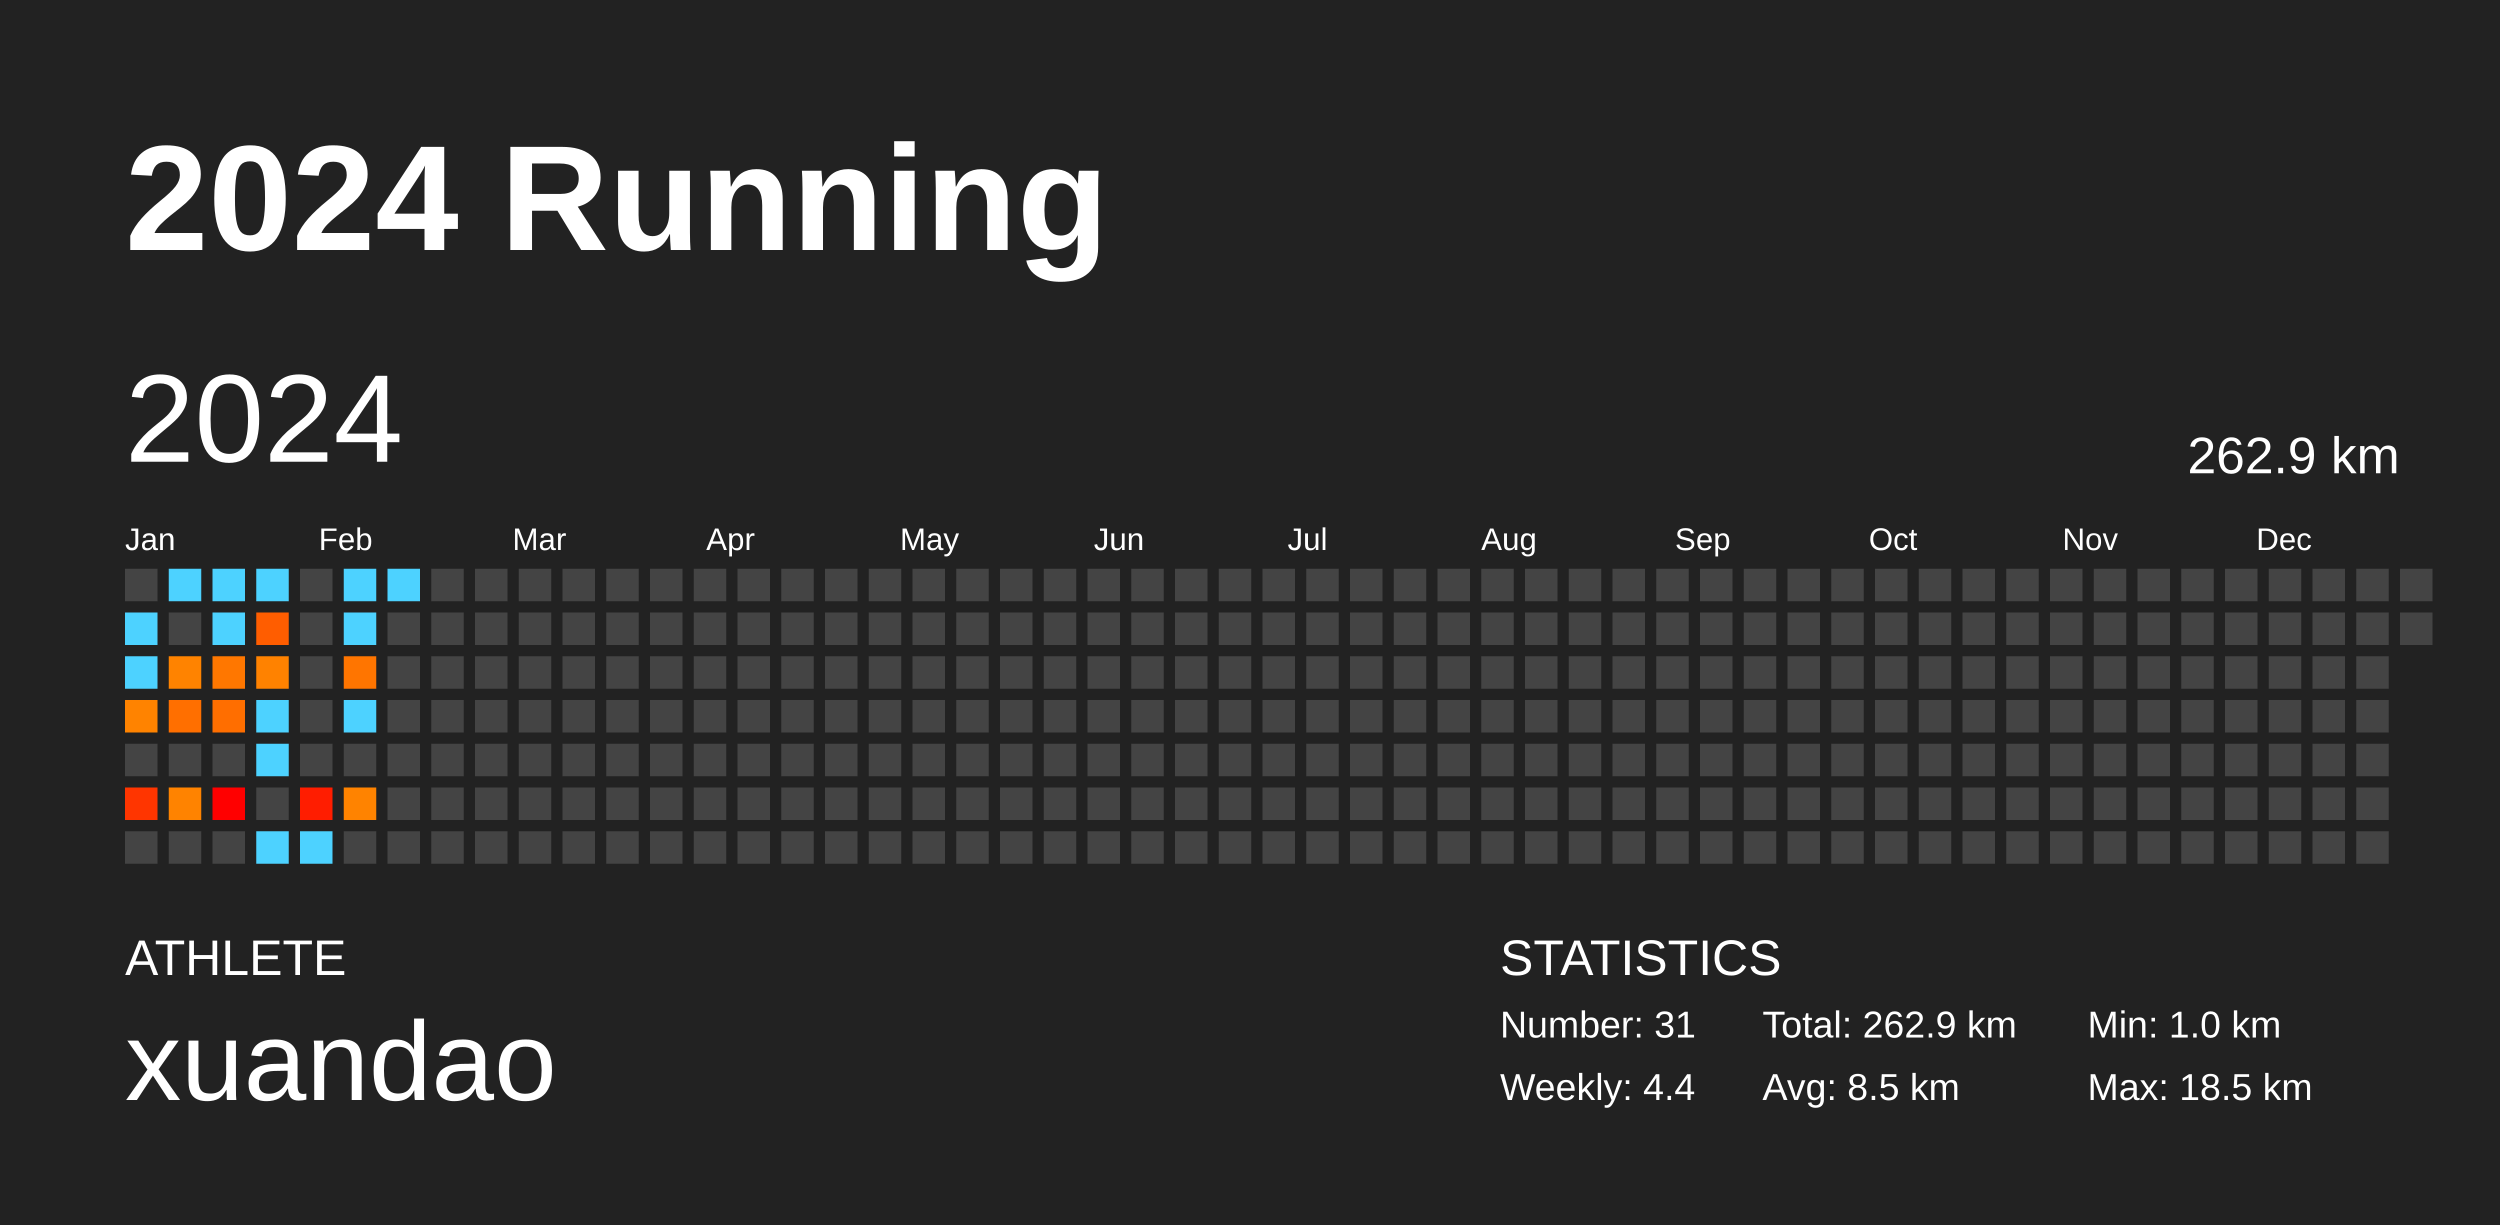
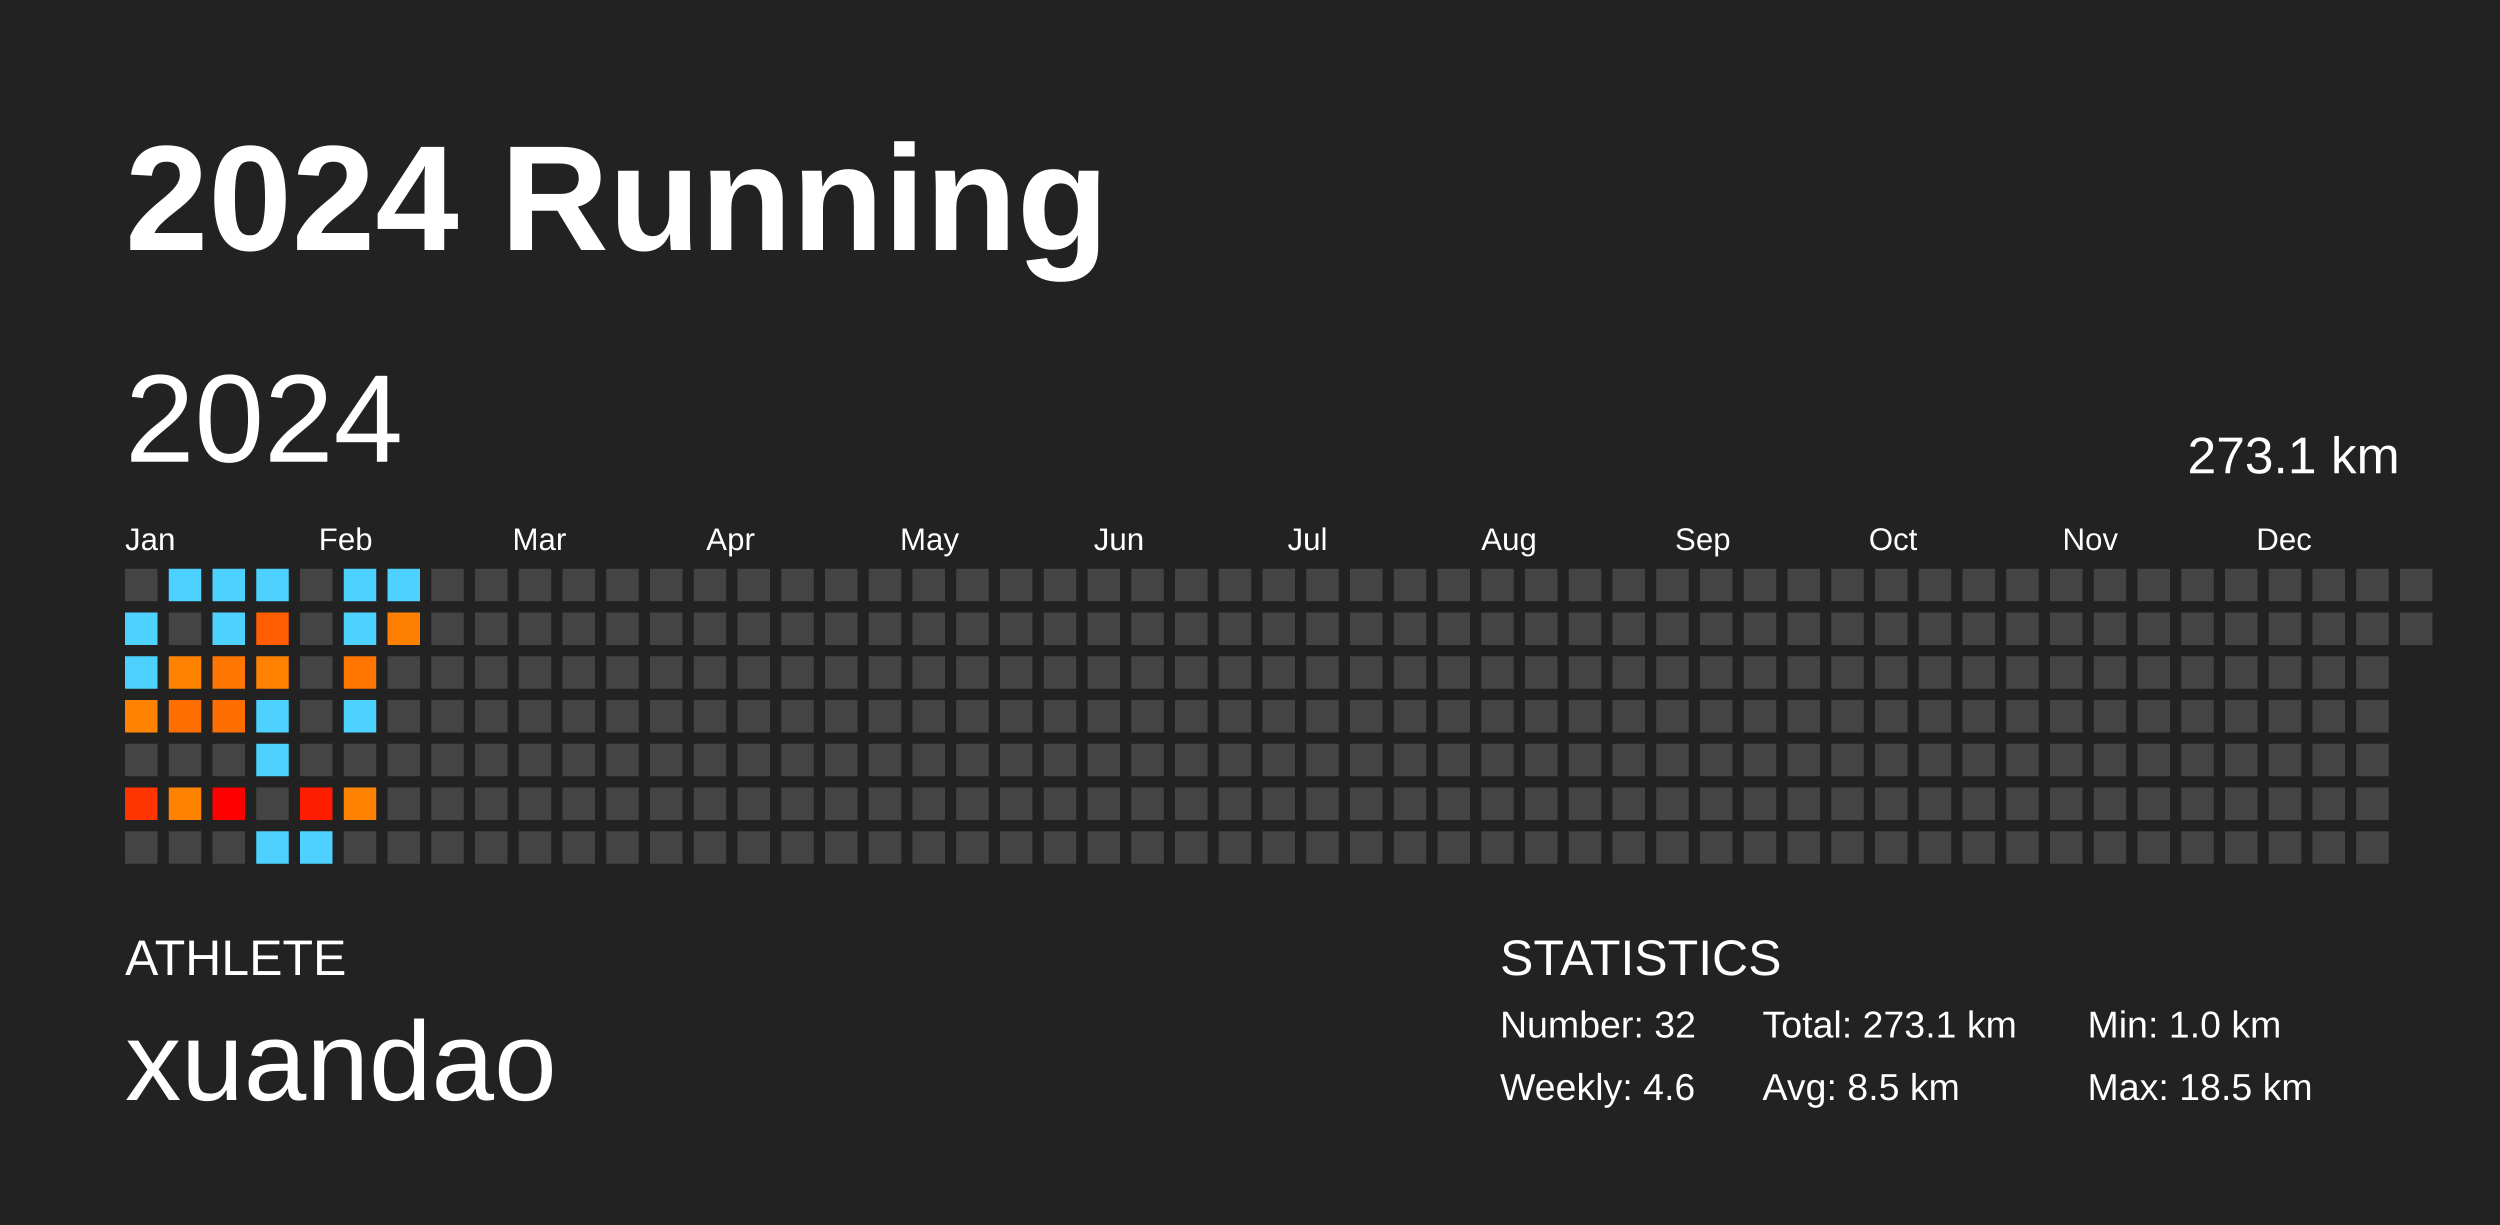
<svg xmlns="http://www.w3.org/2000/svg" baseProfile="full" height="98mm" version="1.1" viewBox="0,0,200,98" width="200mm">
  <defs />
  <rect fill="#222222" height="98" width="200" x="0" y="0" />
  <text fill="#FFFFFF" style="font-size:12px; font-family:Arial; font-weight:bold;" x="10" y="20">2024 Running</text>
  <text fill="#FFFFFF" style="font-size:4px; font-family:Arial" x="10" y="78">ATHLETE</text>
  <text fill="#FFFFFF" style="font-size:9px; font-family:Arial" x="10" y="88">xuandao</text>
  <text fill="#FFFFFF" style="font-size:4px; font-family:Arial" x="120" y="78">STATISTICS</text>
-   <text fill="#FFFFFF" style="font-size:3px; font-family:Arial" x="120" y="83">Number: 31</text>
-   <text fill="#FFFFFF" style="font-size:3px; font-family:Arial" x="120" y="88">Weekly: 4.4</text>
-   <text fill="#FFFFFF" style="font-size:3px; font-family:Arial" x="141" y="83">Total: 262.9 km</text>
+   <text fill="#FFFFFF" style="font-size:3px; font-family:Arial" x="120" y="83">Number: 32</text>
+   <text fill="#FFFFFF" style="font-size:3px; font-family:Arial" x="120" y="88">Weekly: 4.6</text>
+   <text fill="#FFFFFF" style="font-size:3px; font-family:Arial" x="141" y="83">Total: 273.1 km</text>
  <text fill="#FFFFFF" style="font-size:3px; font-family:Arial" x="141" y="88">Avg: 8.5 km</text>
  <text fill="#FFFFFF" style="font-size:3px; font-family:Arial" x="167" y="83">Min: 1.0 km</text>
  <text fill="#FFFFFF" style="font-size:3px; font-family:Arial" x="167" y="88">Max: 18.5 km</text>
  <text dominant-baseline="hanging" fill="#FFFFFF" style="font-size:10.0px; font-family:Arial;" x="10" y="30">2024</text>
-   <text dominant-baseline="hanging" fill="#FFFFFF" style="font-size:4.125px; font-family:Arial;" x="175" y="35">262.9 km</text>
+   <text dominant-baseline="hanging" fill="#FFFFFF" style="font-size:4.125px; font-family:Arial;" x="175" y="35">273.1 km</text>
  <text fill="#FFFFFF" style="font-size:2.5px; font-family:Arial" x="10.0" y="44">Jan</text>
  <text fill="#FFFFFF" style="font-size:2.5px; font-family:Arial" x="25.5" y="44">Feb</text>
  <text fill="#FFFFFF" style="font-size:2.5px; font-family:Arial" x="41.0" y="44">Mar</text>
  <text fill="#FFFFFF" style="font-size:2.5px; font-family:Arial" x="56.5" y="44">Apr</text>
  <text fill="#FFFFFF" style="font-size:2.5px; font-family:Arial" x="72.0" y="44">May</text>
  <text fill="#FFFFFF" style="font-size:2.5px; font-family:Arial" x="87.5" y="44">Jun</text>
  <text fill="#FFFFFF" style="font-size:2.5px; font-family:Arial" x="103.0" y="44">Jul</text>
  <text fill="#FFFFFF" style="font-size:2.5px; font-family:Arial" x="118.5" y="44">Aug</text>
  <text fill="#FFFFFF" style="font-size:2.5px; font-family:Arial" x="134.0" y="44">Sep</text>
  <text fill="#FFFFFF" style="font-size:2.5px; font-family:Arial" x="149.5" y="44">Oct</text>
  <text fill="#FFFFFF" style="font-size:2.5px; font-family:Arial" x="165.0" y="44">Nov</text>
  <text fill="#FFFFFF" style="font-size:2.5px; font-family:Arial" x="180.5" y="44">Dec</text>
  <rect fill="#444444" height="2.6" width="2.6" x="10.0" y="45.5" />
  <rect fill="#4dd2ff" height="2.6" width="2.6" x="10.0" y="49.0" />
  <rect fill="#4dd2ff" height="2.6" width="2.6" x="10.0" y="52.5" />
  <rect fill="#ff8300" height="2.6" width="2.6" x="10.0" y="56.0" />
  <rect fill="#444444" height="2.6" width="2.6" x="10.0" y="59.5" />
  <rect fill="#ff3500" height="2.6" width="2.6" x="10.0" y="63.0" />
  <rect fill="#444444" height="2.6" width="2.6" x="10.0" y="66.5" />
  <rect fill="#4dd2ff" height="2.6" width="2.6" x="13.5" y="45.5" />
  <rect fill="#444444" height="2.6" width="2.6" x="13.5" y="49.0" />
  <rect fill="#ff8300" height="2.6" width="2.6" x="13.5" y="52.5" />
  <rect fill="#ff6f00" height="2.6" width="2.6" x="13.5" y="56.0" />
  <rect fill="#444444" height="2.6" width="2.6" x="13.5" y="59.5" />
  <rect fill="#ff8300" height="2.6" width="2.6" x="13.5" y="63.0" />
  <rect fill="#444444" height="2.6" width="2.6" x="13.5" y="66.5" />
  <rect fill="#4dd2ff" height="2.6" width="2.6" x="17.0" y="45.5" />
  <rect fill="#4dd2ff" height="2.6" width="2.6" x="17.0" y="49.0" />
  <rect fill="#ff7700" height="2.6" width="2.6" x="17.0" y="52.5" />
  <rect fill="#ff6e00" height="2.6" width="2.6" x="17.0" y="56.0" />
  <rect fill="#444444" height="2.6" width="2.6" x="17.0" y="59.5" />
  <rect fill="#ff0000" height="2.6" width="2.6" x="17.0" y="63.0" />
  <rect fill="#444444" height="2.6" width="2.6" x="17.0" y="66.5" />
  <rect fill="#4dd2ff" height="2.6" width="2.6" x="20.5" y="45.5" />
  <rect fill="#ff5d00" height="2.6" width="2.6" x="20.5" y="49.0" />
  <rect fill="#ff8200" height="2.6" width="2.6" x="20.5" y="52.5" />
  <rect fill="#4dd2ff" height="2.6" width="2.6" x="20.5" y="56.0" />
  <rect fill="#4dd2ff" height="2.6" width="2.6" x="20.5" y="59.5" />
  <rect fill="#444444" height="2.6" width="2.6" x="20.5" y="63.0" />
  <rect fill="#4dd2ff" height="2.6" width="2.6" x="20.5" y="66.5" />
  <rect fill="#444444" height="2.6" width="2.6" x="24.0" y="45.5" />
  <rect fill="#444444" height="2.6" width="2.6" x="24.0" y="49.0" />
  <rect fill="#444444" height="2.6" width="2.6" x="24.0" y="52.5" />
  <rect fill="#444444" height="2.6" width="2.6" x="24.0" y="56.0" />
  <rect fill="#444444" height="2.6" width="2.6" x="24.0" y="59.5" />
  <rect fill="#ff1d00" height="2.6" width="2.6" x="24.0" y="63.0" />
  <rect fill="#4dd2ff" height="2.6" width="2.6" x="24.0" y="66.5" />
  <rect fill="#4dd2ff" height="2.6" width="2.6" x="27.5" y="45.5" />
  <rect fill="#4dd2ff" height="2.6" width="2.6" x="27.5" y="49.0" />
  <rect fill="#ff7500" height="2.6" width="2.6" x="27.5" y="52.5" />
  <rect fill="#4dd2ff" height="2.6" width="2.6" x="27.5" y="56.0" />
  <rect fill="#444444" height="2.6" width="2.6" x="27.5" y="59.5" />
  <rect fill="#ff8300" height="2.6" width="2.6" x="27.5" y="63.0" />
  <rect fill="#444444" height="2.6" width="2.6" x="27.5" y="66.5" />
  <rect fill="#4dd2ff" height="2.6" width="2.6" x="31.0" y="45.5" />
-   <rect fill="#444444" height="2.6" width="2.6" x="31.0" y="49.0" />
+   <rect fill="#ff7f00" height="2.6" width="2.6" x="31.0" y="49.0" />
  <rect fill="#444444" height="2.6" width="2.6" x="31.0" y="52.5" />
  <rect fill="#444444" height="2.6" width="2.6" x="31.0" y="56.0" />
  <rect fill="#444444" height="2.6" width="2.6" x="31.0" y="59.5" />
  <rect fill="#444444" height="2.6" width="2.6" x="31.0" y="63.0" />
  <rect fill="#444444" height="2.6" width="2.6" x="31.0" y="66.5" />
  <rect fill="#444444" height="2.6" width="2.6" x="34.5" y="45.5" />
  <rect fill="#444444" height="2.6" width="2.6" x="34.5" y="49.0" />
  <rect fill="#444444" height="2.6" width="2.6" x="34.5" y="52.5" />
  <rect fill="#444444" height="2.6" width="2.6" x="34.5" y="56.0" />
  <rect fill="#444444" height="2.6" width="2.6" x="34.5" y="59.5" />
  <rect fill="#444444" height="2.6" width="2.6" x="34.5" y="63.0" />
  <rect fill="#444444" height="2.6" width="2.6" x="34.5" y="66.5" />
  <rect fill="#444444" height="2.6" width="2.6" x="38.0" y="45.5" />
  <rect fill="#444444" height="2.6" width="2.6" x="38.0" y="49.0" />
  <rect fill="#444444" height="2.6" width="2.6" x="38.0" y="52.5" />
  <rect fill="#444444" height="2.6" width="2.6" x="38.0" y="56.0" />
  <rect fill="#444444" height="2.6" width="2.6" x="38.0" y="59.5" />
  <rect fill="#444444" height="2.6" width="2.6" x="38.0" y="63.0" />
  <rect fill="#444444" height="2.6" width="2.6" x="38.0" y="66.5" />
  <rect fill="#444444" height="2.6" width="2.6" x="41.5" y="45.5" />
  <rect fill="#444444" height="2.6" width="2.6" x="41.5" y="49.0" />
  <rect fill="#444444" height="2.6" width="2.6" x="41.5" y="52.5" />
  <rect fill="#444444" height="2.6" width="2.6" x="41.5" y="56.0" />
  <rect fill="#444444" height="2.6" width="2.6" x="41.5" y="59.5" />
  <rect fill="#444444" height="2.6" width="2.6" x="41.5" y="63.0" />
  <rect fill="#444444" height="2.6" width="2.6" x="41.5" y="66.5" />
  <rect fill="#444444" height="2.6" width="2.6" x="45.0" y="45.5" />
  <rect fill="#444444" height="2.6" width="2.6" x="45.0" y="49.0" />
  <rect fill="#444444" height="2.6" width="2.6" x="45.0" y="52.5" />
  <rect fill="#444444" height="2.6" width="2.6" x="45.0" y="56.0" />
  <rect fill="#444444" height="2.6" width="2.6" x="45.0" y="59.5" />
  <rect fill="#444444" height="2.6" width="2.6" x="45.0" y="63.0" />
  <rect fill="#444444" height="2.6" width="2.6" x="45.0" y="66.5" />
  <rect fill="#444444" height="2.6" width="2.6" x="48.5" y="45.5" />
  <rect fill="#444444" height="2.6" width="2.6" x="48.5" y="49.0" />
  <rect fill="#444444" height="2.6" width="2.6" x="48.5" y="52.5" />
  <rect fill="#444444" height="2.6" width="2.6" x="48.5" y="56.0" />
  <rect fill="#444444" height="2.6" width="2.6" x="48.5" y="59.5" />
  <rect fill="#444444" height="2.6" width="2.6" x="48.5" y="63.0" />
  <rect fill="#444444" height="2.6" width="2.6" x="48.5" y="66.5" />
  <rect fill="#444444" height="2.6" width="2.6" x="52.0" y="45.5" />
  <rect fill="#444444" height="2.6" width="2.6" x="52.0" y="49.0" />
  <rect fill="#444444" height="2.6" width="2.6" x="52.0" y="52.5" />
  <rect fill="#444444" height="2.6" width="2.6" x="52.0" y="56.0" />
  <rect fill="#444444" height="2.6" width="2.6" x="52.0" y="59.5" />
  <rect fill="#444444" height="2.6" width="2.6" x="52.0" y="63.0" />
  <rect fill="#444444" height="2.6" width="2.6" x="52.0" y="66.5" />
  <rect fill="#444444" height="2.6" width="2.6" x="55.5" y="45.5" />
  <rect fill="#444444" height="2.6" width="2.6" x="55.5" y="49.0" />
  <rect fill="#444444" height="2.6" width="2.6" x="55.5" y="52.5" />
  <rect fill="#444444" height="2.6" width="2.6" x="55.5" y="56.0" />
  <rect fill="#444444" height="2.6" width="2.6" x="55.5" y="59.5" />
  <rect fill="#444444" height="2.6" width="2.6" x="55.5" y="63.0" />
  <rect fill="#444444" height="2.6" width="2.6" x="55.5" y="66.5" />
  <rect fill="#444444" height="2.6" width="2.6" x="59.0" y="45.5" />
  <rect fill="#444444" height="2.6" width="2.6" x="59.0" y="49.0" />
  <rect fill="#444444" height="2.6" width="2.6" x="59.0" y="52.5" />
  <rect fill="#444444" height="2.6" width="2.6" x="59.0" y="56.0" />
  <rect fill="#444444" height="2.6" width="2.6" x="59.0" y="59.5" />
  <rect fill="#444444" height="2.6" width="2.6" x="59.0" y="63.0" />
  <rect fill="#444444" height="2.6" width="2.6" x="59.0" y="66.5" />
  <rect fill="#444444" height="2.6" width="2.6" x="62.5" y="45.5" />
  <rect fill="#444444" height="2.6" width="2.6" x="62.5" y="49.0" />
  <rect fill="#444444" height="2.6" width="2.6" x="62.5" y="52.5" />
  <rect fill="#444444" height="2.6" width="2.6" x="62.5" y="56.0" />
  <rect fill="#444444" height="2.6" width="2.6" x="62.5" y="59.5" />
  <rect fill="#444444" height="2.6" width="2.6" x="62.5" y="63.0" />
  <rect fill="#444444" height="2.6" width="2.6" x="62.5" y="66.5" />
  <rect fill="#444444" height="2.6" width="2.6" x="66.0" y="45.5" />
  <rect fill="#444444" height="2.6" width="2.6" x="66.0" y="49.0" />
  <rect fill="#444444" height="2.6" width="2.6" x="66.0" y="52.5" />
  <rect fill="#444444" height="2.6" width="2.6" x="66.0" y="56.0" />
  <rect fill="#444444" height="2.6" width="2.6" x="66.0" y="59.5" />
  <rect fill="#444444" height="2.6" width="2.6" x="66.0" y="63.0" />
  <rect fill="#444444" height="2.6" width="2.6" x="66.0" y="66.5" />
  <rect fill="#444444" height="2.6" width="2.6" x="69.5" y="45.5" />
  <rect fill="#444444" height="2.6" width="2.6" x="69.5" y="49.0" />
  <rect fill="#444444" height="2.6" width="2.6" x="69.5" y="52.5" />
  <rect fill="#444444" height="2.6" width="2.6" x="69.5" y="56.0" />
  <rect fill="#444444" height="2.6" width="2.6" x="69.5" y="59.5" />
  <rect fill="#444444" height="2.6" width="2.6" x="69.5" y="63.0" />
  <rect fill="#444444" height="2.6" width="2.6" x="69.5" y="66.5" />
  <rect fill="#444444" height="2.6" width="2.6" x="73.0" y="45.5" />
  <rect fill="#444444" height="2.6" width="2.6" x="73.0" y="49.0" />
  <rect fill="#444444" height="2.6" width="2.6" x="73.0" y="52.5" />
  <rect fill="#444444" height="2.6" width="2.6" x="73.0" y="56.0" />
  <rect fill="#444444" height="2.6" width="2.6" x="73.0" y="59.5" />
  <rect fill="#444444" height="2.6" width="2.6" x="73.0" y="63.0" />
  <rect fill="#444444" height="2.6" width="2.6" x="73.0" y="66.5" />
  <rect fill="#444444" height="2.6" width="2.6" x="76.5" y="45.5" />
  <rect fill="#444444" height="2.6" width="2.6" x="76.5" y="49.0" />
  <rect fill="#444444" height="2.6" width="2.6" x="76.5" y="52.5" />
  <rect fill="#444444" height="2.6" width="2.6" x="76.5" y="56.0" />
  <rect fill="#444444" height="2.6" width="2.6" x="76.5" y="59.5" />
  <rect fill="#444444" height="2.6" width="2.6" x="76.5" y="63.0" />
  <rect fill="#444444" height="2.6" width="2.6" x="76.5" y="66.5" />
  <rect fill="#444444" height="2.6" width="2.6" x="80.0" y="45.5" />
  <rect fill="#444444" height="2.6" width="2.6" x="80.0" y="49.0" />
  <rect fill="#444444" height="2.6" width="2.6" x="80.0" y="52.5" />
  <rect fill="#444444" height="2.6" width="2.6" x="80.0" y="56.0" />
  <rect fill="#444444" height="2.6" width="2.6" x="80.0" y="59.5" />
  <rect fill="#444444" height="2.6" width="2.6" x="80.0" y="63.0" />
  <rect fill="#444444" height="2.6" width="2.6" x="80.0" y="66.5" />
  <rect fill="#444444" height="2.6" width="2.6" x="83.5" y="45.5" />
  <rect fill="#444444" height="2.6" width="2.6" x="83.5" y="49.0" />
  <rect fill="#444444" height="2.6" width="2.6" x="83.5" y="52.5" />
  <rect fill="#444444" height="2.6" width="2.6" x="83.5" y="56.0" />
  <rect fill="#444444" height="2.6" width="2.6" x="83.5" y="59.5" />
  <rect fill="#444444" height="2.6" width="2.6" x="83.5" y="63.0" />
  <rect fill="#444444" height="2.6" width="2.6" x="83.5" y="66.5" />
  <rect fill="#444444" height="2.6" width="2.6" x="87.0" y="45.5" />
  <rect fill="#444444" height="2.6" width="2.6" x="87.0" y="49.0" />
  <rect fill="#444444" height="2.6" width="2.6" x="87.0" y="52.5" />
  <rect fill="#444444" height="2.6" width="2.6" x="87.0" y="56.0" />
  <rect fill="#444444" height="2.6" width="2.6" x="87.0" y="59.5" />
  <rect fill="#444444" height="2.6" width="2.6" x="87.0" y="63.0" />
  <rect fill="#444444" height="2.6" width="2.6" x="87.0" y="66.5" />
  <rect fill="#444444" height="2.6" width="2.6" x="90.5" y="45.5" />
  <rect fill="#444444" height="2.6" width="2.6" x="90.5" y="49.0" />
  <rect fill="#444444" height="2.6" width="2.6" x="90.5" y="52.5" />
  <rect fill="#444444" height="2.6" width="2.6" x="90.5" y="56.0" />
  <rect fill="#444444" height="2.6" width="2.6" x="90.5" y="59.5" />
  <rect fill="#444444" height="2.6" width="2.6" x="90.5" y="63.0" />
  <rect fill="#444444" height="2.6" width="2.6" x="90.5" y="66.5" />
  <rect fill="#444444" height="2.6" width="2.6" x="94.0" y="45.5" />
  <rect fill="#444444" height="2.6" width="2.6" x="94.0" y="49.0" />
  <rect fill="#444444" height="2.6" width="2.6" x="94.0" y="52.5" />
  <rect fill="#444444" height="2.6" width="2.6" x="94.0" y="56.0" />
  <rect fill="#444444" height="2.6" width="2.6" x="94.0" y="59.5" />
  <rect fill="#444444" height="2.6" width="2.6" x="94.0" y="63.0" />
  <rect fill="#444444" height="2.6" width="2.6" x="94.0" y="66.5" />
  <rect fill="#444444" height="2.6" width="2.6" x="97.5" y="45.5" />
  <rect fill="#444444" height="2.6" width="2.6" x="97.5" y="49.0" />
  <rect fill="#444444" height="2.6" width="2.6" x="97.5" y="52.5" />
  <rect fill="#444444" height="2.6" width="2.6" x="97.5" y="56.0" />
  <rect fill="#444444" height="2.6" width="2.6" x="97.5" y="59.5" />
  <rect fill="#444444" height="2.6" width="2.6" x="97.5" y="63.0" />
  <rect fill="#444444" height="2.6" width="2.6" x="97.5" y="66.5" />
  <rect fill="#444444" height="2.6" width="2.6" x="101.0" y="45.5" />
  <rect fill="#444444" height="2.6" width="2.6" x="101.0" y="49.0" />
  <rect fill="#444444" height="2.6" width="2.6" x="101.0" y="52.5" />
  <rect fill="#444444" height="2.6" width="2.6" x="101.0" y="56.0" />
  <rect fill="#444444" height="2.6" width="2.6" x="101.0" y="59.5" />
  <rect fill="#444444" height="2.6" width="2.6" x="101.0" y="63.0" />
  <rect fill="#444444" height="2.6" width="2.6" x="101.0" y="66.5" />
  <rect fill="#444444" height="2.6" width="2.6" x="104.5" y="45.5" />
  <rect fill="#444444" height="2.6" width="2.6" x="104.5" y="49.0" />
  <rect fill="#444444" height="2.6" width="2.6" x="104.5" y="52.5" />
  <rect fill="#444444" height="2.6" width="2.6" x="104.5" y="56.0" />
  <rect fill="#444444" height="2.6" width="2.6" x="104.5" y="59.5" />
  <rect fill="#444444" height="2.6" width="2.6" x="104.5" y="63.0" />
  <rect fill="#444444" height="2.6" width="2.6" x="104.5" y="66.5" />
  <rect fill="#444444" height="2.6" width="2.6" x="108.0" y="45.5" />
  <rect fill="#444444" height="2.6" width="2.6" x="108.0" y="49.0" />
  <rect fill="#444444" height="2.6" width="2.6" x="108.0" y="52.5" />
  <rect fill="#444444" height="2.6" width="2.6" x="108.0" y="56.0" />
  <rect fill="#444444" height="2.6" width="2.6" x="108.0" y="59.5" />
  <rect fill="#444444" height="2.6" width="2.6" x="108.0" y="63.0" />
  <rect fill="#444444" height="2.6" width="2.6" x="108.0" y="66.5" />
  <rect fill="#444444" height="2.6" width="2.6" x="111.5" y="45.5" />
  <rect fill="#444444" height="2.6" width="2.6" x="111.5" y="49.0" />
  <rect fill="#444444" height="2.6" width="2.6" x="111.5" y="52.5" />
  <rect fill="#444444" height="2.6" width="2.6" x="111.5" y="56.0" />
  <rect fill="#444444" height="2.6" width="2.6" x="111.5" y="59.5" />
  <rect fill="#444444" height="2.6" width="2.6" x="111.5" y="63.0" />
  <rect fill="#444444" height="2.6" width="2.6" x="111.5" y="66.5" />
  <rect fill="#444444" height="2.6" width="2.6" x="115.0" y="45.5" />
  <rect fill="#444444" height="2.6" width="2.6" x="115.0" y="49.0" />
  <rect fill="#444444" height="2.6" width="2.6" x="115.0" y="52.5" />
  <rect fill="#444444" height="2.6" width="2.6" x="115.0" y="56.0" />
  <rect fill="#444444" height="2.6" width="2.6" x="115.0" y="59.5" />
  <rect fill="#444444" height="2.6" width="2.6" x="115.0" y="63.0" />
  <rect fill="#444444" height="2.6" width="2.6" x="115.0" y="66.5" />
  <rect fill="#444444" height="2.6" width="2.6" x="118.5" y="45.5" />
  <rect fill="#444444" height="2.6" width="2.6" x="118.5" y="49.0" />
  <rect fill="#444444" height="2.6" width="2.6" x="118.5" y="52.5" />
  <rect fill="#444444" height="2.6" width="2.6" x="118.5" y="56.0" />
  <rect fill="#444444" height="2.6" width="2.6" x="118.5" y="59.5" />
  <rect fill="#444444" height="2.6" width="2.6" x="118.5" y="63.0" />
  <rect fill="#444444" height="2.6" width="2.6" x="118.5" y="66.5" />
  <rect fill="#444444" height="2.6" width="2.6" x="122.0" y="45.5" />
  <rect fill="#444444" height="2.6" width="2.6" x="122.0" y="49.0" />
  <rect fill="#444444" height="2.6" width="2.6" x="122.0" y="52.5" />
  <rect fill="#444444" height="2.6" width="2.6" x="122.0" y="56.0" />
  <rect fill="#444444" height="2.6" width="2.6" x="122.0" y="59.5" />
  <rect fill="#444444" height="2.6" width="2.6" x="122.0" y="63.0" />
  <rect fill="#444444" height="2.6" width="2.6" x="122.0" y="66.5" />
  <rect fill="#444444" height="2.6" width="2.6" x="125.5" y="45.5" />
  <rect fill="#444444" height="2.6" width="2.6" x="125.5" y="49.0" />
  <rect fill="#444444" height="2.6" width="2.6" x="125.5" y="52.5" />
  <rect fill="#444444" height="2.6" width="2.6" x="125.5" y="56.0" />
  <rect fill="#444444" height="2.6" width="2.6" x="125.5" y="59.5" />
  <rect fill="#444444" height="2.6" width="2.6" x="125.5" y="63.0" />
  <rect fill="#444444" height="2.6" width="2.6" x="125.5" y="66.5" />
  <rect fill="#444444" height="2.6" width="2.6" x="129.0" y="45.5" />
  <rect fill="#444444" height="2.6" width="2.6" x="129.0" y="49.0" />
  <rect fill="#444444" height="2.6" width="2.6" x="129.0" y="52.5" />
  <rect fill="#444444" height="2.6" width="2.6" x="129.0" y="56.0" />
  <rect fill="#444444" height="2.6" width="2.6" x="129.0" y="59.5" />
  <rect fill="#444444" height="2.6" width="2.6" x="129.0" y="63.0" />
  <rect fill="#444444" height="2.6" width="2.6" x="129.0" y="66.5" />
  <rect fill="#444444" height="2.6" width="2.6" x="132.5" y="45.5" />
  <rect fill="#444444" height="2.6" width="2.6" x="132.5" y="49.0" />
  <rect fill="#444444" height="2.6" width="2.6" x="132.5" y="52.5" />
  <rect fill="#444444" height="2.6" width="2.6" x="132.5" y="56.0" />
  <rect fill="#444444" height="2.6" width="2.6" x="132.5" y="59.5" />
  <rect fill="#444444" height="2.6" width="2.6" x="132.5" y="63.0" />
  <rect fill="#444444" height="2.6" width="2.6" x="132.5" y="66.5" />
  <rect fill="#444444" height="2.6" width="2.6" x="136.0" y="45.5" />
  <rect fill="#444444" height="2.6" width="2.6" x="136.0" y="49.0" />
  <rect fill="#444444" height="2.6" width="2.6" x="136.0" y="52.5" />
  <rect fill="#444444" height="2.6" width="2.6" x="136.0" y="56.0" />
  <rect fill="#444444" height="2.6" width="2.6" x="136.0" y="59.5" />
  <rect fill="#444444" height="2.6" width="2.6" x="136.0" y="63.0" />
  <rect fill="#444444" height="2.6" width="2.6" x="136.0" y="66.5" />
  <rect fill="#444444" height="2.6" width="2.6" x="139.5" y="45.5" />
  <rect fill="#444444" height="2.6" width="2.6" x="139.5" y="49.0" />
  <rect fill="#444444" height="2.6" width="2.6" x="139.5" y="52.5" />
  <rect fill="#444444" height="2.6" width="2.6" x="139.5" y="56.0" />
  <rect fill="#444444" height="2.6" width="2.6" x="139.5" y="59.5" />
  <rect fill="#444444" height="2.6" width="2.6" x="139.5" y="63.0" />
  <rect fill="#444444" height="2.6" width="2.6" x="139.5" y="66.5" />
  <rect fill="#444444" height="2.6" width="2.6" x="143.0" y="45.5" />
  <rect fill="#444444" height="2.6" width="2.6" x="143.0" y="49.0" />
  <rect fill="#444444" height="2.6" width="2.6" x="143.0" y="52.5" />
  <rect fill="#444444" height="2.6" width="2.6" x="143.0" y="56.0" />
  <rect fill="#444444" height="2.6" width="2.6" x="143.0" y="59.5" />
  <rect fill="#444444" height="2.6" width="2.6" x="143.0" y="63.0" />
  <rect fill="#444444" height="2.6" width="2.6" x="143.0" y="66.5" />
  <rect fill="#444444" height="2.6" width="2.6" x="146.5" y="45.5" />
  <rect fill="#444444" height="2.6" width="2.6" x="146.5" y="49.0" />
  <rect fill="#444444" height="2.6" width="2.6" x="146.5" y="52.5" />
  <rect fill="#444444" height="2.6" width="2.6" x="146.5" y="56.0" />
  <rect fill="#444444" height="2.6" width="2.6" x="146.5" y="59.5" />
  <rect fill="#444444" height="2.6" width="2.6" x="146.5" y="63.0" />
  <rect fill="#444444" height="2.6" width="2.6" x="146.5" y="66.5" />
  <rect fill="#444444" height="2.6" width="2.6" x="150.0" y="45.5" />
  <rect fill="#444444" height="2.6" width="2.6" x="150.0" y="49.0" />
  <rect fill="#444444" height="2.6" width="2.6" x="150.0" y="52.5" />
  <rect fill="#444444" height="2.6" width="2.6" x="150.0" y="56.0" />
  <rect fill="#444444" height="2.6" width="2.6" x="150.0" y="59.5" />
  <rect fill="#444444" height="2.6" width="2.6" x="150.0" y="63.0" />
  <rect fill="#444444" height="2.6" width="2.6" x="150.0" y="66.5" />
  <rect fill="#444444" height="2.6" width="2.6" x="153.5" y="45.5" />
  <rect fill="#444444" height="2.6" width="2.6" x="153.5" y="49.0" />
  <rect fill="#444444" height="2.6" width="2.6" x="153.5" y="52.5" />
  <rect fill="#444444" height="2.6" width="2.6" x="153.5" y="56.0" />
  <rect fill="#444444" height="2.6" width="2.6" x="153.5" y="59.5" />
  <rect fill="#444444" height="2.6" width="2.6" x="153.5" y="63.0" />
  <rect fill="#444444" height="2.6" width="2.6" x="153.5" y="66.5" />
  <rect fill="#444444" height="2.6" width="2.6" x="157.0" y="45.5" />
  <rect fill="#444444" height="2.6" width="2.6" x="157.0" y="49.0" />
  <rect fill="#444444" height="2.6" width="2.6" x="157.0" y="52.5" />
  <rect fill="#444444" height="2.6" width="2.6" x="157.0" y="56.0" />
  <rect fill="#444444" height="2.6" width="2.6" x="157.0" y="59.5" />
  <rect fill="#444444" height="2.6" width="2.6" x="157.0" y="63.0" />
  <rect fill="#444444" height="2.6" width="2.6" x="157.0" y="66.5" />
  <rect fill="#444444" height="2.6" width="2.6" x="160.5" y="45.5" />
  <rect fill="#444444" height="2.6" width="2.6" x="160.5" y="49.0" />
  <rect fill="#444444" height="2.6" width="2.6" x="160.5" y="52.5" />
  <rect fill="#444444" height="2.6" width="2.6" x="160.5" y="56.0" />
  <rect fill="#444444" height="2.6" width="2.6" x="160.5" y="59.5" />
  <rect fill="#444444" height="2.6" width="2.6" x="160.5" y="63.0" />
  <rect fill="#444444" height="2.6" width="2.6" x="160.5" y="66.5" />
  <rect fill="#444444" height="2.6" width="2.6" x="164.0" y="45.5" />
  <rect fill="#444444" height="2.6" width="2.6" x="164.0" y="49.0" />
  <rect fill="#444444" height="2.6" width="2.6" x="164.0" y="52.5" />
  <rect fill="#444444" height="2.6" width="2.6" x="164.0" y="56.0" />
  <rect fill="#444444" height="2.6" width="2.6" x="164.0" y="59.5" />
  <rect fill="#444444" height="2.6" width="2.6" x="164.0" y="63.0" />
  <rect fill="#444444" height="2.6" width="2.6" x="164.0" y="66.5" />
  <rect fill="#444444" height="2.6" width="2.6" x="167.5" y="45.5" />
  <rect fill="#444444" height="2.6" width="2.6" x="167.5" y="49.0" />
  <rect fill="#444444" height="2.6" width="2.6" x="167.5" y="52.5" />
  <rect fill="#444444" height="2.6" width="2.6" x="167.5" y="56.0" />
  <rect fill="#444444" height="2.6" width="2.6" x="167.5" y="59.5" />
  <rect fill="#444444" height="2.6" width="2.6" x="167.5" y="63.0" />
  <rect fill="#444444" height="2.6" width="2.6" x="167.5" y="66.5" />
  <rect fill="#444444" height="2.6" width="2.6" x="171.0" y="45.5" />
  <rect fill="#444444" height="2.6" width="2.6" x="171.0" y="49.0" />
  <rect fill="#444444" height="2.6" width="2.6" x="171.0" y="52.5" />
  <rect fill="#444444" height="2.6" width="2.6" x="171.0" y="56.0" />
  <rect fill="#444444" height="2.6" width="2.6" x="171.0" y="59.5" />
  <rect fill="#444444" height="2.6" width="2.6" x="171.0" y="63.0" />
  <rect fill="#444444" height="2.6" width="2.6" x="171.0" y="66.5" />
  <rect fill="#444444" height="2.6" width="2.6" x="174.5" y="45.5" />
  <rect fill="#444444" height="2.6" width="2.6" x="174.5" y="49.0" />
  <rect fill="#444444" height="2.6" width="2.6" x="174.5" y="52.5" />
  <rect fill="#444444" height="2.6" width="2.6" x="174.5" y="56.0" />
  <rect fill="#444444" height="2.6" width="2.6" x="174.5" y="59.5" />
  <rect fill="#444444" height="2.6" width="2.6" x="174.5" y="63.0" />
  <rect fill="#444444" height="2.6" width="2.6" x="174.5" y="66.5" />
  <rect fill="#444444" height="2.6" width="2.6" x="178.0" y="45.5" />
  <rect fill="#444444" height="2.6" width="2.6" x="178.0" y="49.0" />
  <rect fill="#444444" height="2.6" width="2.6" x="178.0" y="52.5" />
  <rect fill="#444444" height="2.6" width="2.6" x="178.0" y="56.0" />
  <rect fill="#444444" height="2.6" width="2.6" x="178.0" y="59.5" />
  <rect fill="#444444" height="2.6" width="2.6" x="178.0" y="63.0" />
  <rect fill="#444444" height="2.6" width="2.6" x="178.0" y="66.5" />
  <rect fill="#444444" height="2.6" width="2.6" x="181.5" y="45.5" />
  <rect fill="#444444" height="2.6" width="2.6" x="181.5" y="49.0" />
  <rect fill="#444444" height="2.6" width="2.6" x="181.5" y="52.5" />
  <rect fill="#444444" height="2.6" width="2.6" x="181.5" y="56.0" />
  <rect fill="#444444" height="2.6" width="2.6" x="181.5" y="59.5" />
  <rect fill="#444444" height="2.6" width="2.6" x="181.5" y="63.0" />
  <rect fill="#444444" height="2.6" width="2.6" x="181.5" y="66.5" />
  <rect fill="#444444" height="2.6" width="2.6" x="185.0" y="45.5" />
  <rect fill="#444444" height="2.6" width="2.6" x="185.0" y="49.0" />
  <rect fill="#444444" height="2.6" width="2.6" x="185.0" y="52.5" />
  <rect fill="#444444" height="2.6" width="2.6" x="185.0" y="56.0" />
  <rect fill="#444444" height="2.6" width="2.6" x="185.0" y="59.5" />
  <rect fill="#444444" height="2.6" width="2.6" x="185.0" y="63.0" />
  <rect fill="#444444" height="2.6" width="2.6" x="185.0" y="66.5" />
  <rect fill="#444444" height="2.6" width="2.6" x="188.5" y="45.5" />
  <rect fill="#444444" height="2.6" width="2.6" x="188.5" y="49.0" />
  <rect fill="#444444" height="2.6" width="2.6" x="188.5" y="52.5" />
  <rect fill="#444444" height="2.6" width="2.6" x="188.5" y="56.0" />
  <rect fill="#444444" height="2.6" width="2.6" x="188.5" y="59.5" />
  <rect fill="#444444" height="2.6" width="2.6" x="188.5" y="63.0" />
  <rect fill="#444444" height="2.6" width="2.6" x="188.5" y="66.5" />
  <rect fill="#444444" height="2.6" width="2.6" x="192.0" y="45.5" />
  <rect fill="#444444" height="2.6" width="2.6" x="192.0" y="49.0" />
</svg>
